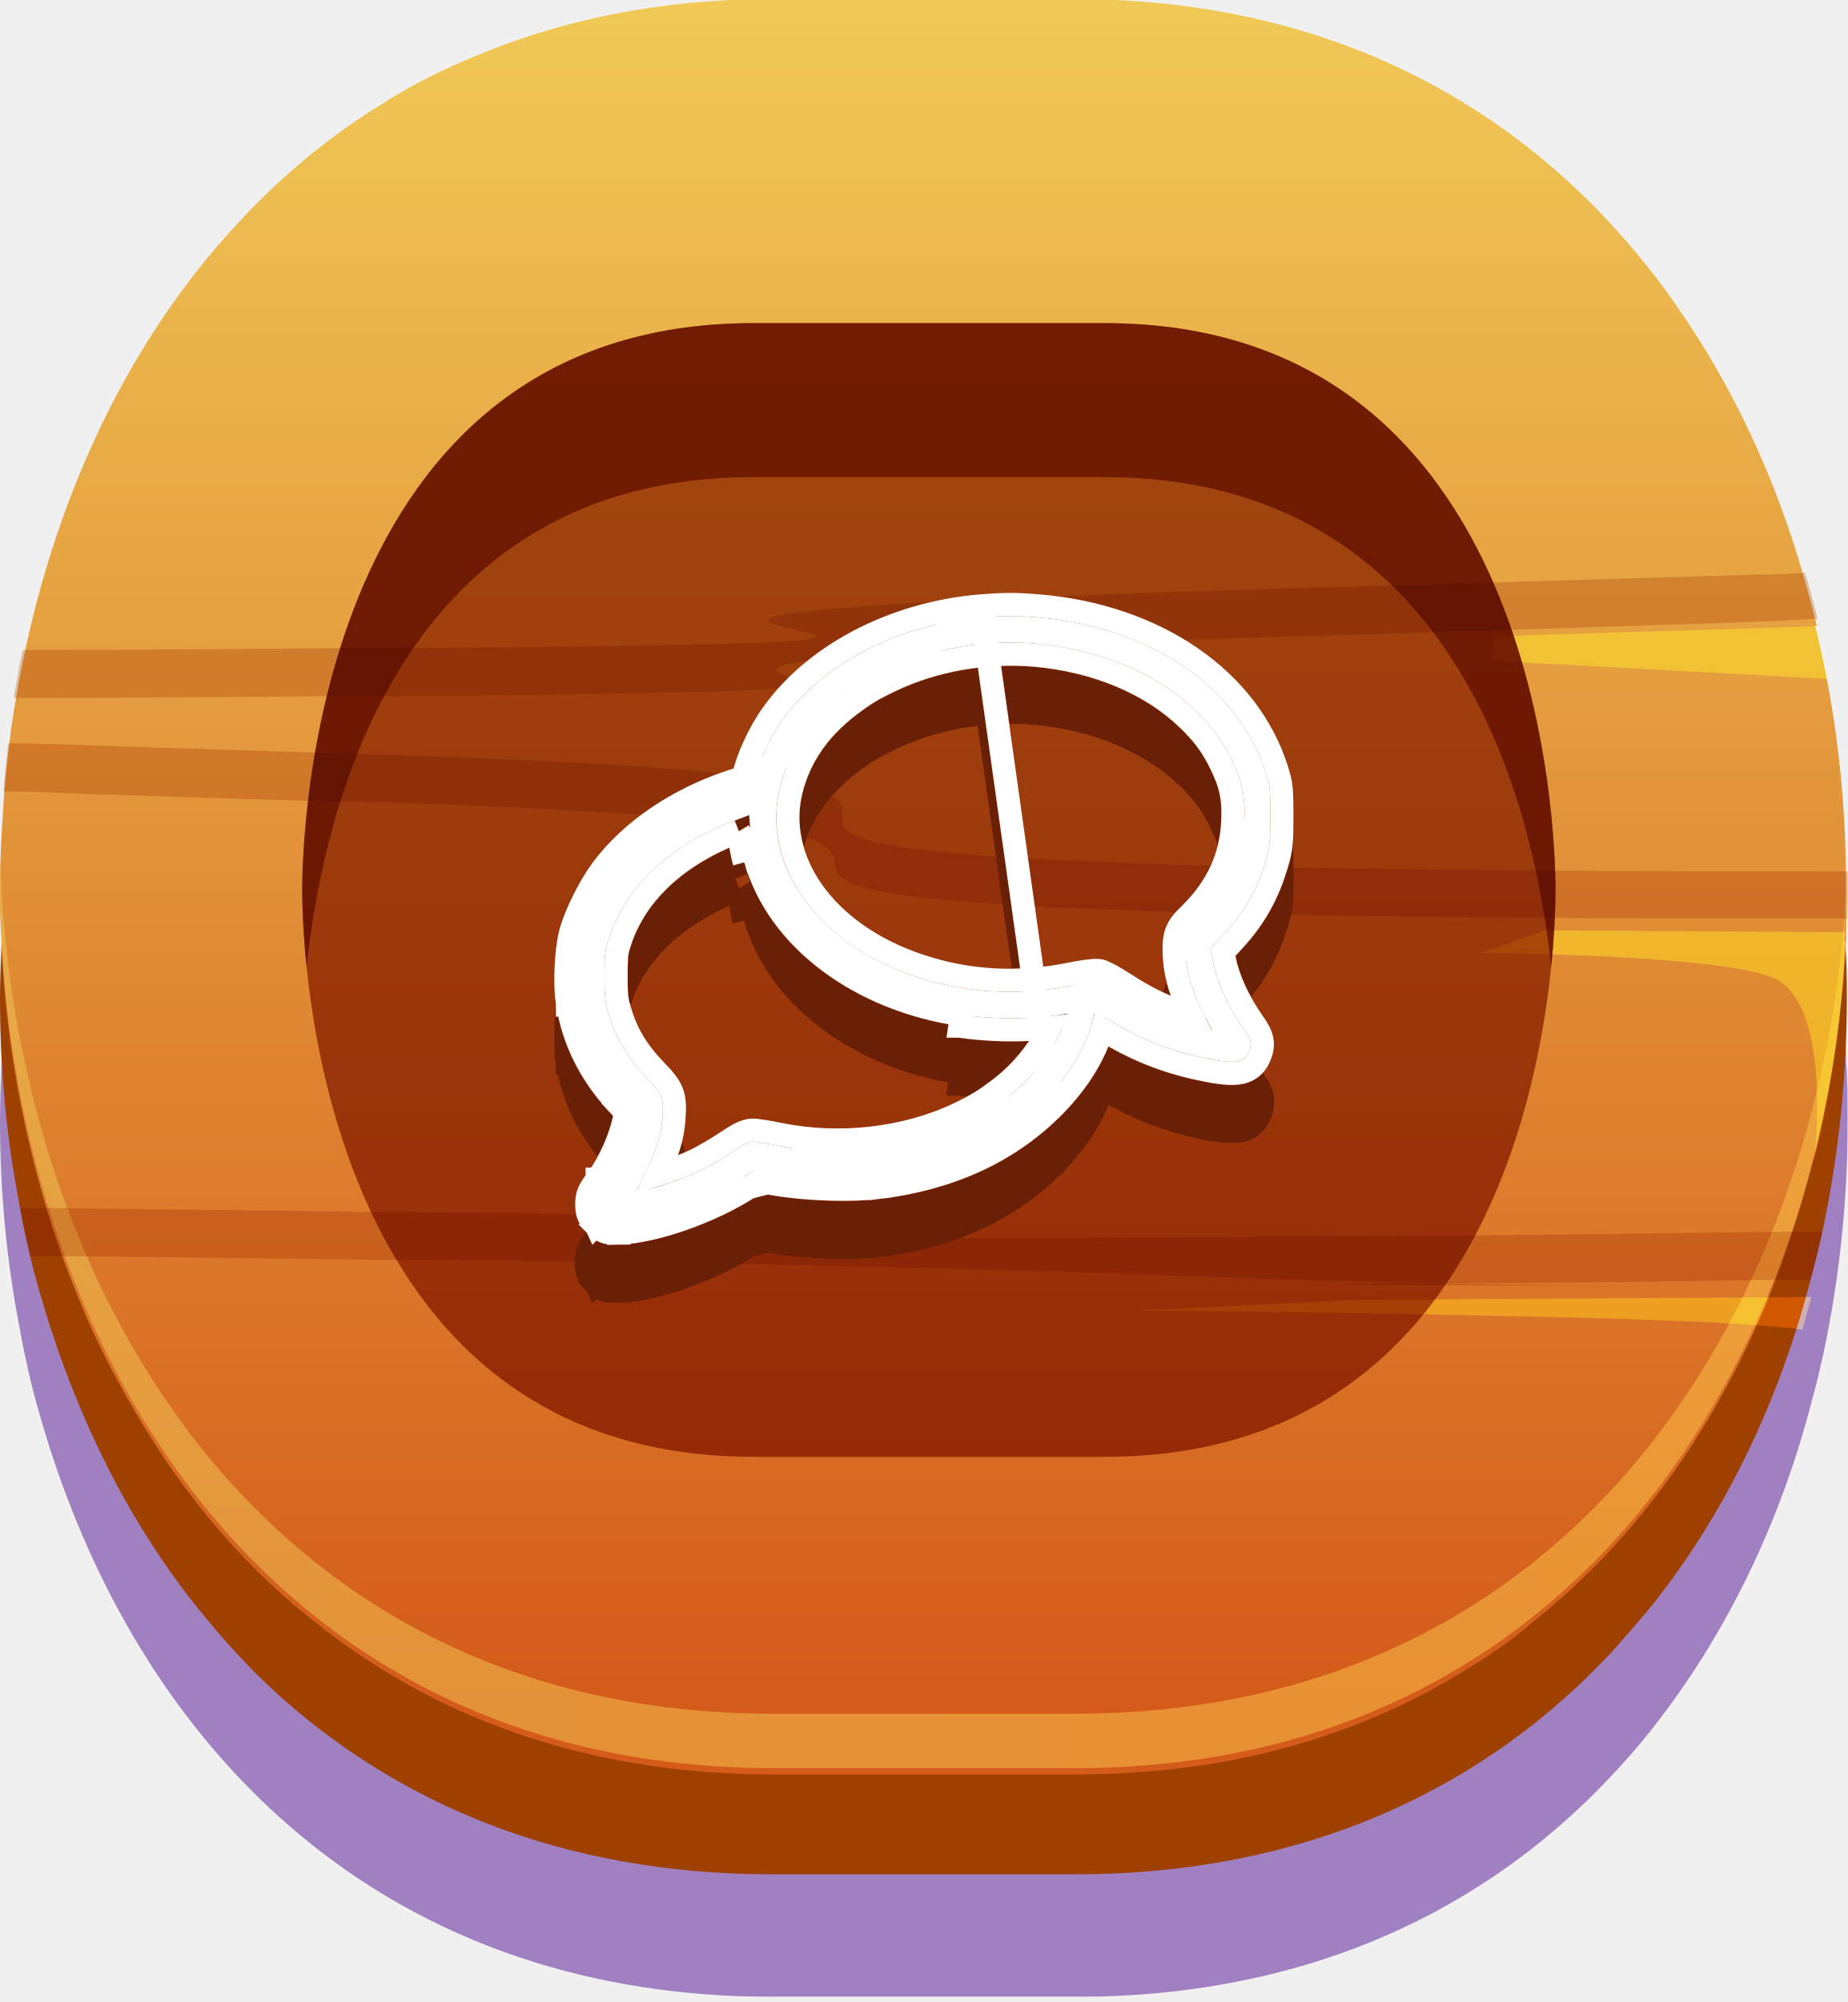
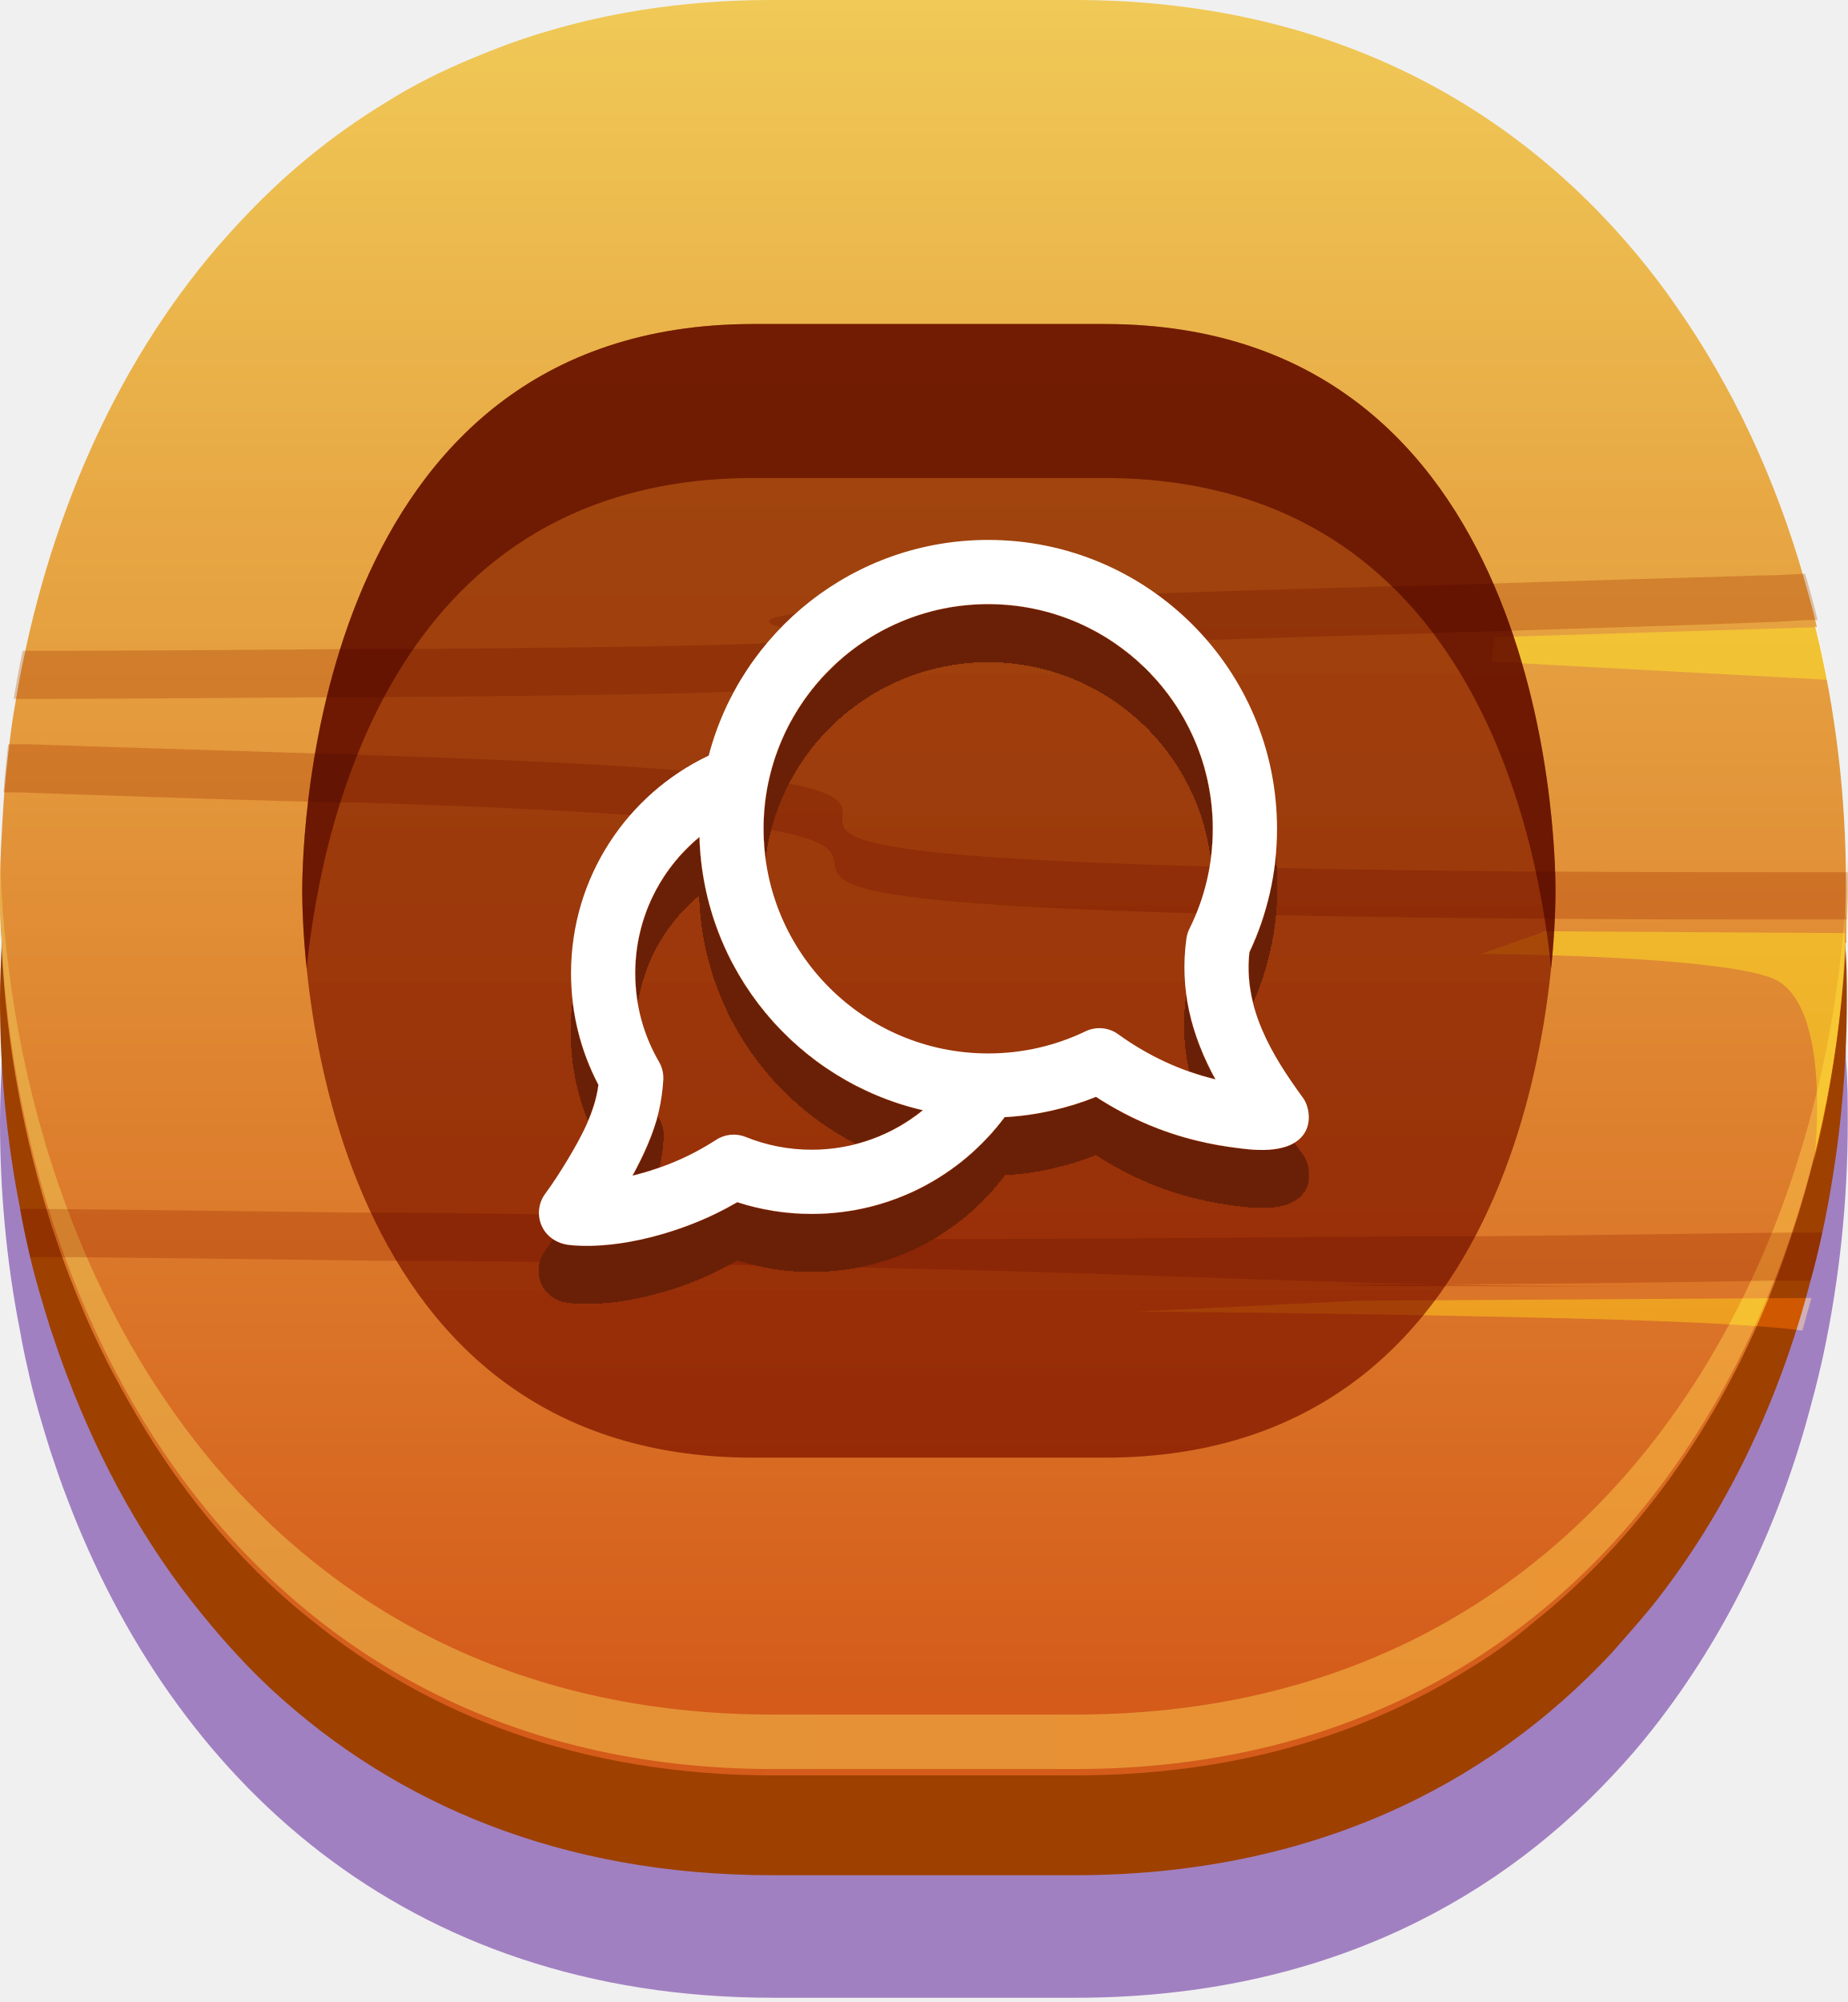
<svg xmlns="http://www.w3.org/2000/svg" width="48" height="52" viewBox="0 0 48 52" fill="none">
-   <g clip-path="url(#clip0_30_10674)">
-     <g style="mix-blend-mode:multiply" opacity="0.5">
-       <path d="M47.953 27.466C47.953 27.324 47.953 27.183 47.929 27.018C47.906 26.593 47.858 26.192 47.811 25.768C47.552 23.529 47.033 21.336 46.232 19.238C46.067 18.837 45.902 18.413 45.737 18.012C44.534 15.277 42.813 12.825 40.597 10.868C40.079 10.397 39.536 9.973 38.947 9.595C36.024 7.568 32.369 6.342 27.937 6.342H20.086C10.137 6.365 4.102 12.495 1.509 20.016C1.367 20.416 1.226 20.841 1.108 21.265C0.99 21.666 0.872 22.067 0.778 22.491C0.684 22.892 0.589 23.316 0.519 23.717C0.283 24.967 0.118 26.24 0.047 27.489C0.024 28.031 0 28.574 0 29.116C0 30.908 0.165 32.747 0.519 34.538C0.589 34.963 0.684 35.364 0.778 35.788C0.919 36.401 1.108 37.014 1.297 37.627C1.438 38.051 1.58 38.475 1.745 38.9C4.479 46.114 10.444 51.866 20.086 51.866H27.937C34.02 51.866 38.641 49.58 41.894 46.09C42.248 45.713 42.601 45.312 42.931 44.888C44.864 42.436 46.255 39.513 47.057 36.424C47.175 36 47.269 35.599 47.364 35.175C47.788 33.194 48 31.143 48 29.14C48 28.597 48 28.055 47.953 27.513V27.466ZM38.523 35.246C38.405 35.646 38.24 36.071 38.075 36.495C36.636 40.031 33.737 43.45 27.937 43.45H20.086C15.984 43.45 13.32 41.729 11.599 39.466C11.293 39.041 11.01 38.617 10.751 38.169C10.326 37.414 9.973 36.66 9.69 35.882C9.548 35.458 9.407 35.057 9.289 34.633C8.558 32.016 8.487 29.658 8.487 29.092C8.487 28.833 8.487 28.267 8.558 27.489C8.652 26.546 8.817 25.297 9.147 23.976C9.265 23.576 9.36 23.151 9.501 22.75C9.666 22.232 9.878 21.713 10.114 21.195C10.303 20.77 10.515 20.346 10.751 19.945C12.401 17.116 15.206 14.758 20.039 14.758H27.89C31.756 14.758 34.326 16.267 36.047 18.318C36.377 18.695 36.66 19.12 36.943 19.544C38.216 21.572 38.853 23.906 39.183 25.768C39.253 26.216 39.324 26.64 39.348 27.018C39.348 27.183 39.395 27.348 39.395 27.513C39.466 28.314 39.466 28.88 39.466 29.14C39.466 29.753 39.419 32.44 38.475 35.293L38.523 35.246Z" fill="#58129B" />
-     </g>
-     <path d="M47.953 24.471C47.953 24.471 47.953 24.377 47.953 24.306C47.953 24.165 47.953 24.024 47.953 23.882C47.929 23.481 47.882 23.057 47.835 22.633C47.576 20.393 47.057 18.2 46.255 16.102C46.09 15.678 45.925 15.277 45.76 14.876C44.558 12.165 42.837 9.69 40.621 7.733C40.102 7.261 39.56 6.837 38.971 6.436C36.047 4.409 32.393 3.206 27.937 3.206H20.086C15.206 3.206 11.269 4.692 8.204 7.073C5.045 9.548 2.829 13.014 1.509 16.857C1.367 17.257 1.25 17.682 1.108 18.106C0.99 18.507 0.872 18.908 0.778 19.332C0.684 19.733 0.589 20.157 0.519 20.558C0.283 21.808 0.118 23.081 0.047 24.33C0.047 24.377 0.047 24.401 0.047 24.424C0.024 24.919 0 25.438 0 25.933C0 27.748 0.165 29.564 0.519 31.356C0.589 31.78 0.684 32.204 0.778 32.605C0.919 33.218 1.108 33.831 1.297 34.444C1.438 34.868 1.58 35.293 1.745 35.717C2.593 37.957 3.749 40.079 5.257 41.917C5.564 42.295 5.87 42.648 6.2 43.002C6.483 43.309 6.79 43.615 7.096 43.898C10.279 46.821 14.57 48.684 20.063 48.684H27.914C33.996 48.684 38.617 46.397 41.87 42.908C42.224 42.507 42.578 42.106 42.908 41.705C44.864 39.253 46.232 36.33 47.033 33.242C47.151 32.817 47.246 32.416 47.34 31.992C47.764 30.012 47.976 27.961 47.976 25.957C47.976 25.462 47.976 24.967 47.929 24.471H47.953ZM20.086 11.599H27.937C31.803 11.599 34.373 13.108 36.094 15.159C36.424 15.536 36.707 15.961 36.99 16.385C38.263 18.413 38.9 20.747 39.23 22.609C39.301 23.057 39.371 23.481 39.395 23.859C39.395 24.024 39.419 24.189 39.442 24.354C39.513 25.132 39.513 25.721 39.513 25.957C39.513 26.57 39.466 29.234 38.523 32.11C38.405 32.534 38.24 32.935 38.075 33.359C36.636 36.872 33.737 40.291 27.937 40.291H20.086C18.766 40.291 17.587 40.126 16.55 39.796C14.358 39.112 12.778 37.839 11.623 36.306C11.505 36.165 11.411 36.024 11.316 35.882C11.128 35.599 10.939 35.316 10.774 35.033C10.35 34.279 9.996 33.525 9.713 32.747C9.572 32.322 9.43 31.898 9.312 31.497C8.558 28.857 8.511 26.546 8.511 25.957C8.511 25.698 8.511 25.132 8.582 24.354C8.676 23.411 8.841 22.185 9.194 20.841C9.312 20.44 9.407 20.039 9.548 19.615C9.713 19.096 9.925 18.578 10.161 18.059C10.35 17.635 10.562 17.234 10.798 16.809C11.505 15.584 12.424 14.452 13.65 13.556C15.253 12.377 17.328 11.599 20.086 11.599Z" fill="#9E4000" />
-     <path d="M47.198 16.267C47.104 15.843 46.986 15.442 46.868 15.018C46.138 12.448 45.029 10.043 43.521 7.898C43.214 7.45 42.884 7.026 42.554 6.625C39.253 2.64 34.42 -0.024 27.914 -0.024H20.063C17.14 -0.024 14.546 0.519 12.283 1.485C11.481 1.815 10.727 2.193 10.02 2.64C8.582 3.513 7.308 4.574 6.2 5.776C3.324 8.841 1.485 12.872 0.613 17.092C0.519 17.517 0.448 17.941 0.377 18.365C0.306 18.766 0.259 19.167 0.212 19.568C0.165 19.992 0.118 20.416 0.094 20.817C0.047 21.548 0 22.303 0 23.033C0 23.505 0 23.976 0.047 24.448C0.047 24.519 0.047 24.589 0.047 24.66C0.165 27.088 0.613 29.517 1.344 31.827C1.485 32.252 1.627 32.676 1.792 33.1C2.051 33.76 2.31 34.397 2.617 35.01C2.829 35.458 3.065 35.882 3.301 36.306C4.527 38.499 6.106 40.479 8.063 42.035C11.128 44.534 15.112 46.09 20.086 46.09H27.937C31.969 46.09 35.364 45.077 38.145 43.332C38.735 42.978 39.301 42.578 39.819 42.13C42.578 39.937 44.605 36.99 45.949 33.69C46.114 33.265 46.279 32.841 46.42 32.416C47.293 29.918 47.788 27.277 47.929 24.613C47.929 24.566 47.929 24.519 47.929 24.448C47.929 24.354 47.929 24.259 47.929 24.165C47.929 23.788 47.953 23.387 47.953 23.01V22.916C47.953 20.699 47.694 18.436 47.151 16.244L47.198 16.267Z" fill="url(#paint0_linear_30_10674)" />
-     <g opacity="0.5">
-       <path d="M27.914 44.511H20.063C6.578 44.511 0.283 33.053 0 22.185C0 22.42 0 22.656 0 22.892C0 33.972 6.295 45.925 20.086 45.925H27.937C41.729 45.925 48 33.972 48 22.892C48 22.656 48 22.42 48 22.185C47.741 33.077 41.446 44.511 27.937 44.511H27.914Z" fill="url(#paint1_linear_30_10674)" />
-     </g>
-     <g style="mix-blend-mode:multiply" opacity="0.4">
-       <path d="M47.198 16.079C46.868 16.079 46.538 16.102 46.208 16.126C43.851 16.22 41.234 16.291 38.428 16.385C37.933 16.385 37.438 16.409 36.943 16.432C3.112 17.352 35.505 17.894 10.137 18.082C9.76 18.082 9.407 18.082 9.053 18.082C5.564 18.106 2.853 18.13 1.084 18.13C0.825 18.13 0.589 18.13 0.354 18.13C0.424 17.729 0.495 17.305 0.589 16.88C0.849 16.88 1.155 16.88 1.485 16.88C3.324 16.88 6.012 16.857 9.407 16.833C9.854 16.833 10.326 16.833 10.797 16.833C36.33 16.644 2.381 16.126 36.071 15.206C36.707 15.206 37.344 15.183 37.98 15.159C40.762 15.065 43.379 14.994 45.737 14.923C46.137 14.923 46.515 14.9 46.892 14.876C47.01 15.277 47.128 15.701 47.222 16.102L47.198 16.079Z" fill="#C97B3A" />
-       <path d="M48 22.633V22.727C48 23.104 48 23.481 47.976 23.858H47.929C47.505 23.858 47.057 23.858 46.609 23.858C44.44 23.858 42.059 23.858 39.466 23.835H39.371C6.342 23.552 35.34 21.619 9.194 20.817C9.006 20.817 8.817 20.817 8.629 20.817C5.139 20.723 2.381 20.629 0.519 20.558C0.377 20.558 0.236 20.558 0.094 20.558C0.118 20.157 0.165 19.733 0.212 19.308C0.401 19.308 0.589 19.308 0.778 19.308C2.64 19.379 5.352 19.45 8.77 19.568C9.029 19.568 9.289 19.568 9.548 19.591C35.835 20.393 6.271 22.302 39.183 22.609C39.277 22.609 39.395 22.609 39.489 22.609C42.554 22.633 45.336 22.633 47.811 22.633H48Z" fill="#C97B3A" />
-       <path d="M47.34 31.992C47.245 32.416 47.151 32.841 47.033 33.242C46.68 33.242 46.302 33.242 45.949 33.242C43.52 33.289 40.88 33.312 38.051 33.336C37.438 33.336 36.825 33.336 36.188 33.336C30.295 33.383 46.185 33.407 45.949 33.407C30.931 33.407 33.053 32.959 11.34 32.723C10.774 32.723 10.232 32.723 9.689 32.723C6.436 32.676 3.772 32.652 1.792 32.629C1.438 32.629 1.108 32.629 0.778 32.629L0.519 31.379C0.778 31.379 1.061 31.379 1.344 31.379C3.277 31.403 5.965 31.426 9.289 31.474C9.713 31.474 10.137 31.474 10.562 31.474C36.684 31.756 3.041 32.369 37.061 32.086C37.556 32.086 38.027 32.086 38.499 32.086C41.352 32.063 44.016 32.016 46.42 31.992C46.727 31.992 47.033 31.992 47.34 31.992Z" fill="#C97B3A" />
-     </g>
-     <g style="mix-blend-mode:overlay" opacity="0.5">
-       <path d="M38.829 16.526L47.199 16.267L47.481 17.635L38.735 17.163L38.829 16.526Z" fill="#FFDE55" />
-     </g>
-     <g style="mix-blend-mode:overlay" opacity="0.5">
-       <path d="M40.078 24.165L47.929 24.212C47.929 24.212 47.953 26.805 47.128 30.13C47.128 30.13 47.646 25.957 45.996 25.367C44.346 24.778 38.475 24.754 38.475 24.754L40.078 24.189V24.165Z" fill="#FFDE55" />
-     </g>
-     <g style="mix-blend-mode:overlay" opacity="0.5">
-       <path d="M35.293 33.76L47.057 33.69L46.821 34.538C46.821 34.538 45.69 34.326 40.244 34.208C34.326 34.067 29.54 34.043 29.54 34.043L35.316 33.76H35.293Z" fill="#FFDE55" />
-     </g>
-     <g style="mix-blend-mode:multiply" opacity="0.8">
-       <path d="M28.692 37.839H19.568C8.181 37.839 7.851 24.613 7.851 23.128C7.851 21.642 8.181 8.393 19.568 8.393H28.692C40.078 8.393 40.408 21.619 40.408 23.128C40.408 24.637 40.078 37.839 28.692 37.839Z" fill="#9E4000" />
-     </g>
-     <g style="mix-blend-mode:multiply" opacity="0.8">
-       <path fill-rule="evenodd" clip-rule="evenodd" d="M40.295 25.127C39.87 21.01 37.883 12.393 28.692 12.393H19.568C10.383 12.393 8.392 21.013 7.965 25.127C7.863 24.142 7.851 23.415 7.851 23.128C7.851 21.642 8.181 8.393 19.568 8.393H28.692C40.078 8.393 40.408 21.619 40.408 23.128C40.408 23.419 40.396 24.145 40.295 25.127Z" fill="#9E4000" />
-     </g>
-     <g filter="url(#filter0_d_30_10674)">
-       <path d="M25.506 16.036C23.291 16.218 21.258 17.297 20.227 18.842C19.964 19.242 19.718 19.775 19.625 20.159L19.556 20.426L19.047 20.596C17.733 21.032 16.581 21.821 15.882 22.759C15.582 23.159 15.231 23.862 15.114 24.299C15.004 24.711 14.964 25.564 15.037 26.008C15.182 26.922 15.595 27.747 16.265 28.466L16.573 28.797L16.528 29.032C16.427 29.606 16.112 30.325 15.752 30.806C15.566 31.053 15.542 31.11 15.542 31.279C15.542 31.441 15.562 31.494 15.675 31.603C15.797 31.728 15.821 31.736 16.059 31.728C16.924 31.704 18.38 31.19 19.313 30.576L19.653 30.354L19.92 30.41C20.728 30.58 22.001 30.641 22.798 30.544C24.556 30.329 26.011 29.666 27.107 28.583C27.733 27.965 28.17 27.274 28.356 26.603C28.392 26.469 28.428 26.34 28.436 26.311C28.448 26.279 28.598 26.356 28.849 26.51C29.556 26.954 30.304 27.261 31.128 27.447C32.046 27.649 32.317 27.629 32.442 27.33C32.531 27.112 32.511 27.015 32.317 26.74C31.901 26.146 31.622 25.54 31.508 24.97L31.44 24.638L31.719 24.347C32.333 23.708 32.677 23.102 32.915 22.237C32.988 21.958 33 21.813 33 21.186C33 20.515 32.992 20.43 32.895 20.115C32.2 17.863 29.888 16.279 26.949 16.036C26.371 15.988 26.124 15.988 25.506 16.036ZM26.921 16.72C28.554 16.865 30.021 17.475 31.023 18.425C31.468 18.846 31.727 19.189 31.973 19.691C32.264 20.277 32.353 20.689 32.325 21.328C32.285 22.338 31.888 23.207 31.12 23.959C30.805 24.266 30.781 24.343 30.809 24.881C30.837 25.313 31.003 25.835 31.306 26.409C31.521 26.821 31.521 26.825 31.416 26.801C30.482 26.59 29.851 26.324 29.059 25.81C28.825 25.657 28.578 25.523 28.513 25.507C28.448 25.495 28.17 25.531 27.891 25.588C26.472 25.879 25.11 25.806 23.792 25.366C21.225 24.513 19.754 22.451 20.267 20.434C20.498 19.529 21.027 18.749 21.844 18.118C22.28 17.783 22.494 17.653 23 17.411C24.184 16.845 25.567 16.602 26.921 16.72ZM19.625 22.314C20.198 24.371 22.321 25.968 24.98 26.356C25.825 26.481 26.795 26.477 27.579 26.352L27.729 26.328L27.668 26.497C27.406 27.245 26.872 27.961 26.177 28.498C25.74 28.834 25.526 28.963 25.021 29.206C23.59 29.881 21.815 30.087 20.19 29.755C19.916 29.699 19.629 29.654 19.556 29.654C19.459 29.654 19.309 29.727 19.014 29.929C18.788 30.079 18.432 30.289 18.218 30.394C17.66 30.673 16.484 31.041 16.536 30.924C16.544 30.903 16.649 30.697 16.763 30.463C17.054 29.881 17.183 29.464 17.207 29.044C17.244 28.494 17.224 28.442 16.823 28.021C16.286 27.456 15.995 26.966 15.797 26.275C15.716 26 15.704 25.863 15.704 25.329C15.708 24.723 15.712 24.691 15.841 24.303C16.294 22.989 17.422 21.946 19.059 21.323L19.463 21.17L19.491 21.558C19.507 21.772 19.568 22.112 19.625 22.314Z" fill="white" />
-       <path d="M25.482 15.737L25.481 15.737C23.195 15.925 21.069 17.039 19.977 18.675L19.976 18.677L19.976 18.677C19.7 19.098 19.437 19.662 19.334 20.087L19.306 20.193L18.952 20.311C17.591 20.764 16.383 21.584 15.641 22.579M25.482 15.737L19.047 20.596C17.733 21.032 16.581 21.821 15.882 22.759C15.582 23.159 15.231 23.862 15.114 24.299C15.004 24.711 14.964 25.564 15.037 26.008M25.482 15.737C26.116 15.688 26.379 15.688 26.974 15.737C29.996 15.987 32.44 17.625 33.181 20.026L33.182 20.027C33.232 20.192 33.265 20.314 33.282 20.488C33.298 20.65 33.3 20.855 33.3 21.186C33.3 21.816 33.288 21.994 33.205 22.313L33.205 22.313L33.204 22.317C32.953 23.229 32.584 23.88 31.935 24.555L31.765 24.732L31.802 24.909L31.803 24.911C31.906 25.43 32.164 25.998 32.562 26.567C32.658 26.703 32.747 26.841 32.779 26.994C32.816 27.168 32.773 27.314 32.72 27.443L32.72 27.443L32.719 27.446C32.673 27.556 32.602 27.665 32.487 27.747C32.373 27.829 32.242 27.864 32.108 27.876C31.858 27.897 31.516 27.84 31.064 27.74L31.062 27.74C30.206 27.547 29.427 27.227 28.691 26.765C28.67 26.752 28.65 26.74 28.632 26.729C28.422 27.447 27.958 28.165 27.317 28.797M25.482 15.737L27.317 28.797M15.641 22.579C15.641 22.579 15.641 22.579 15.641 22.579L15.882 22.759L15.641 22.579C15.641 22.579 15.641 22.579 15.641 22.579ZM15.641 22.579C15.322 23.006 14.952 23.743 14.824 24.221L14.823 24.222C14.761 24.458 14.722 24.799 14.707 25.128C14.692 25.456 14.699 25.804 14.741 26.056M14.741 26.056C14.741 26.056 14.741 26.056 14.741 26.056L15.037 26.008M14.741 26.056C14.896 27.032 15.337 27.91 16.046 28.67L16.046 28.67L16.265 28.466M14.741 26.056C14.741 26.056 14.741 26.057 14.741 26.057L15.037 26.008M15.037 26.008C15.182 26.922 15.595 27.747 16.265 28.466M16.573 28.797L16.528 29.032C16.427 29.606 16.112 30.325 15.752 30.806C15.566 31.053 15.542 31.11 15.542 31.279C15.542 31.441 15.562 31.494 15.675 31.603M16.573 28.797L16.355 28.999L16.353 29.001L16.353 29.001L16.352 29.001L16.35 28.998L16.25 28.89M16.573 28.797L16.278 28.741L16.25 28.89M16.573 28.797L16.265 28.466M16.25 28.89L16.233 28.976L16.233 28.98L16.233 28.98C16.14 29.506 15.845 30.181 15.512 30.626M16.25 28.89L16.046 28.671L16.265 28.466M15.512 30.626C15.512 30.626 15.512 30.626 15.513 30.626L15.752 30.806L15.512 30.627C15.512 30.627 15.512 30.626 15.512 30.626ZM15.512 30.626C15.423 30.745 15.348 30.848 15.303 30.95C15.249 31.072 15.242 31.177 15.242 31.279C15.242 31.366 15.246 31.47 15.289 31.574C15.331 31.679 15.401 31.754 15.463 31.815M15.463 31.815C15.462 31.814 15.461 31.812 15.46 31.811L15.675 31.603M15.463 31.815C15.464 31.816 15.466 31.817 15.467 31.819L15.675 31.603M15.463 31.815C15.463 31.815 15.464 31.815 15.464 31.816C15.52 31.873 15.602 31.959 15.73 32.001C15.838 32.036 15.958 32.032 16.059 32.028C16.062 32.028 16.066 32.028 16.07 32.028L16.059 31.728M15.675 31.603C15.797 31.728 15.821 31.736 16.059 31.728M16.059 31.728L16.068 32.028C16.545 32.014 17.158 31.869 17.761 31.656C18.366 31.442 18.986 31.15 19.478 30.827C19.478 30.827 19.478 30.827 19.478 30.827L19.713 30.673L19.857 30.704L19.858 30.704C20.697 30.88 22.003 30.943 22.834 30.841L22.798 30.544M16.059 31.728L27.317 28.797M22.798 30.544C22.001 30.641 20.728 30.58 19.92 30.41L19.653 30.354L27.107 28.583C26.011 29.666 24.556 30.329 22.798 30.544ZM22.798 30.544L22.834 30.841C24.648 30.62 26.168 29.933 27.317 28.797M28.513 25.507C28.578 25.523 28.825 25.657 29.059 25.81C29.77 26.271 30.35 26.533 31.137 26.734L28.513 25.507ZM28.513 25.507C28.448 25.495 28.17 25.531 27.891 25.588L28.513 25.507ZM19.193 21.593L19.165 21.604C17.588 22.204 16.542 23.191 16.125 24.399C16.06 24.594 16.036 24.674 16.023 24.774C16.008 24.883 16.006 25.02 16.004 25.33C16.004 25.856 16.016 25.958 16.084 26.191L16.084 26.191L16.085 26.192C16.268 26.832 16.533 27.28 17.041 27.815L16.823 28.021L17.041 27.814C17.229 28.012 17.384 28.176 17.46 28.379C17.537 28.584 17.524 28.803 17.507 29.063C17.48 29.517 17.344 29.955 17.07 30.517C17.418 30.408 17.828 30.254 18.084 30.126L18.084 30.126L18.086 30.125C18.285 30.027 18.627 29.825 18.847 29.68C18.997 29.578 19.12 29.5 19.224 29.448C19.325 29.398 19.437 29.354 19.556 29.354C19.62 29.354 19.735 29.37 19.844 29.387C19.964 29.406 20.109 29.432 20.251 29.462C21.814 29.78 23.522 29.581 24.892 28.935C25.379 28.701 25.575 28.582 25.994 28.261C26.553 27.828 26.996 27.277 27.264 26.697C26.526 26.777 25.685 26.764 24.937 26.653C24.937 26.653 24.936 26.653 24.936 26.653L24.98 26.356C22.321 25.968 20.198 24.371 19.625 22.314M19.193 21.593L19.625 22.314M19.193 21.593C19.212 21.828 19.275 22.178 19.336 22.395M19.193 21.593L19.336 22.395M19.625 22.314L19.336 22.395M19.625 22.314L19.336 22.395C19.336 22.395 19.336 22.395 19.336 22.395M30.817 18.643L30.817 18.643C29.872 17.748 28.473 17.159 26.895 17.018C25.592 16.906 24.263 17.14 23.13 17.681C22.642 17.915 22.446 18.034 22.027 18.356C21.258 18.95 20.77 19.674 20.558 20.508L20.558 20.508C20.099 22.314 21.403 24.256 23.887 25.081L23.887 25.081C25.152 25.504 26.461 25.575 27.83 25.294L27.831 25.294C27.977 25.264 28.123 25.24 28.244 25.224C28.304 25.216 28.36 25.21 28.408 25.207C28.445 25.205 28.51 25.201 28.569 25.212L28.577 25.214L28.586 25.216C28.635 25.228 28.688 25.253 28.722 25.269C28.765 25.29 28.814 25.315 28.867 25.344C28.973 25.403 29.099 25.478 29.223 25.559C29.825 25.949 30.325 26.189 30.951 26.372C30.691 25.841 30.539 25.34 30.51 24.9L30.51 24.9L30.51 24.896C30.496 24.64 30.488 24.427 30.552 24.238C30.619 24.036 30.756 23.895 30.911 23.744C31.627 23.043 31.988 22.245 32.025 21.316L32.025 21.314C32.051 20.728 31.974 20.366 31.705 19.824L31.704 19.823C31.475 19.357 31.239 19.042 30.817 18.643ZM31.12 23.959C30.805 24.266 30.781 24.343 30.809 24.881L32.325 21.328C32.285 22.338 31.888 23.207 31.12 23.959Z" stroke="white" stroke-width="0.6" />
-     </g>
+   <g style="mix-blend-mode:multiply" opacity="0.5">
+     <path d="M47.953 27.489C47.953 27.348 47.953 27.206 47.929 27.041C47.906 26.617 47.858 26.216 47.811 25.792C47.552 23.552 47.033 21.36 46.232 19.261C46.067 18.86 45.902 18.436 45.737 18.035C44.534 15.301 42.813 12.849 40.597 10.892C40.079 10.42 39.536 9.996 38.947 9.619C36.024 7.591 32.369 6.365 27.937 6.365H20.086C10.137 6.389 4.102 12.519 1.509 20.039C1.367 20.44 1.226 20.864 1.108 21.289C0.99 21.69 0.872 22.09 0.778 22.515C0.684 22.916 0.589 23.34 0.519 23.741C0.283 24.99 0.118 26.263 0.047 27.513C0.024 28.055 0 28.597 0 29.14C0 30.931 0.165 32.77 0.519 34.562C0.589 34.986 0.684 35.387 0.778 35.811C0.919 36.424 1.108 37.037 1.297 37.65C1.438 38.075 1.58 38.499 1.745 38.923C4.479 46.138 10.444 51.89 20.086 51.89H27.937C34.02 51.89 38.641 49.603 41.894 46.114C42.248 45.737 42.601 45.336 42.931 44.912C44.864 42.46 46.255 39.536 47.057 36.448C47.175 36.024 47.269 35.623 47.364 35.198C47.788 33.218 48 31.167 48 29.163C48 28.621 48 28.079 47.953 27.536V27.489ZM38.523 35.269C38.405 35.67 38.24 36.094 38.075 36.519C36.636 40.055 33.737 43.474 27.937 43.474H20.086C15.984 43.474 13.32 41.752 11.599 39.489C11.293 39.065 11.01 38.641 10.751 38.193C10.326 37.438 9.972 36.684 9.69 35.906C9.548 35.481 9.407 35.081 9.289 34.656C8.558 32.039 8.487 29.682 8.487 29.116C8.487 28.857 8.487 28.291 8.558 27.513C8.652 26.57 8.817 25.32 9.147 24C9.265 23.599 9.36 23.175 9.501 22.774C9.666 22.255 9.878 21.737 10.114 21.218C10.303 20.794 10.515 20.369 10.751 19.969C12.401 17.14 15.206 14.782 20.039 14.782H27.89C31.756 14.782 34.326 16.291 36.047 18.342C36.377 18.719 36.66 19.143 36.943 19.568C38.216 21.595 38.853 23.929 39.183 25.792C39.253 26.24 39.324 26.664 39.348 27.041C39.348 27.206 39.395 27.371 39.395 27.536C39.466 28.338 39.466 28.904 39.466 29.163C39.466 29.776 39.419 32.464 38.475 35.316L38.523 35.269Z" fill="#58129B" />
+   </g>
+   <path d="M47.953 24.495C47.953 24.495 47.953 24.401 47.953 24.33C47.953 24.189 47.953 24.047 47.953 23.906C47.929 23.505 47.882 23.081 47.835 22.656C47.576 20.416 47.057 18.224 46.255 16.126C46.09 15.701 45.925 15.301 45.76 14.9C44.558 12.189 42.837 9.713 40.621 7.756C40.102 7.285 39.56 6.861 38.971 6.46C36.047 4.432 32.393 3.23 27.937 3.23H20.086C15.206 3.23 11.269 4.715 8.204 7.096C5.045 9.572 2.829 13.037 1.509 16.88C1.367 17.281 1.25 17.705 1.108 18.13C0.99 18.53 0.872 18.931 0.778 19.356C0.684 19.756 0.589 20.181 0.519 20.581C0.283 21.831 0.118 23.104 0.047 24.354C0.047 24.401 0.047 24.424 0.047 24.448C0.024 24.943 0 25.462 0 25.957C0 27.772 0.165 29.587 0.519 31.379C0.589 31.803 0.684 32.228 0.778 32.629C0.919 33.242 1.108 33.855 1.297 34.468C1.438 34.892 1.58 35.316 1.745 35.741C2.593 37.98 3.749 40.102 5.257 41.941C5.564 42.318 5.87 42.672 6.2 43.026C6.483 43.332 6.79 43.639 7.096 43.921C10.279 46.845 14.57 48.707 20.063 48.707H27.914C33.996 48.707 38.617 46.42 41.87 42.931C42.224 42.53 42.578 42.13 42.908 41.729C44.864 39.277 46.232 36.354 47.033 33.265C47.151 32.841 47.246 32.44 47.34 32.016C47.764 30.035 47.976 27.984 47.976 25.98C47.976 25.485 47.976 24.99 47.929 24.495H47.953ZM20.086 11.623H27.937C31.803 11.623 34.373 13.132 36.094 15.183C36.424 15.56 36.707 15.984 36.99 16.409C38.263 18.436 38.9 20.77 39.23 22.633C39.301 23.081 39.371 23.505 39.395 23.882C39.395 24.047 39.419 24.212 39.442 24.377C39.513 25.155 39.513 25.745 39.513 25.98C39.513 26.593 39.466 29.257 38.523 32.134C38.405 32.558 38.24 32.959 38.075 33.383C36.636 36.896 33.737 40.314 27.937 40.314H20.086C18.766 40.314 17.587 40.149 16.55 39.819C14.358 39.136 12.778 37.862 11.623 36.33C11.505 36.189 11.411 36.047 11.316 35.906C11.128 35.623 10.939 35.34 10.774 35.057C10.35 34.303 9.996 33.548 9.713 32.77C9.572 32.346 9.43 31.921 9.312 31.521C8.558 28.88 8.511 26.57 8.511 25.98C8.511 25.721 8.511 25.155 8.582 24.377C8.676 23.434 8.841 22.208 9.194 20.864C9.312 20.464 9.407 20.063 9.548 19.639C9.713 19.12 9.925 18.601 10.161 18.082C10.35 17.658 10.562 17.257 10.798 16.833C11.505 15.607 12.424 14.475 13.65 13.58C15.253 12.401 17.328 11.623 20.086 11.623Z" fill="#9E4000" />
+   <path d="M47.198 16.291C47.104 15.866 46.986 15.466 46.868 15.041C46.138 12.472 45.029 10.067 43.521 7.921C43.214 7.473 42.884 7.049 42.554 6.648C39.253 2.664 34.42 0 27.914 0H20.063C17.14 0 14.546 0.542 12.283 1.509C11.481 1.839 10.727 2.216 10.02 2.664C8.582 3.536 7.308 4.597 6.2 5.8C3.324 8.864 1.485 12.896 0.613 17.116C0.519 17.54 0.448 17.965 0.377 18.389C0.306 18.79 0.259 19.191 0.212 19.591C0.165 20.016 0.118 20.44 0.094 20.841C0.047 21.572 0 22.326 0 23.057C0 23.529 0 24 0.047 24.471C0.047 24.542 0.047 24.613 0.047 24.684C0.165 27.112 0.613 29.54 1.344 31.851C1.485 32.275 1.627 32.699 1.792 33.124C2.051 33.784 2.31 34.42 2.617 35.033C2.829 35.481 3.065 35.906 3.301 36.33C4.527 38.523 6.106 40.503 8.063 42.059C11.128 44.558 15.112 46.114 20.086 46.114H27.937C31.969 46.114 35.364 45.1 38.145 43.356C38.735 43.002 39.301 42.601 39.819 42.153C42.578 39.961 44.605 37.014 45.949 33.713C46.114 33.289 46.279 32.864 46.42 32.44C47.293 29.941 47.788 27.301 47.929 24.637C47.929 24.589 47.929 24.542 47.929 24.471C47.929 24.377 47.929 24.283 47.929 24.189C47.929 23.811 47.953 23.411 47.953 23.033V22.939C47.953 20.723 47.694 18.46 47.151 16.267L47.198 16.291Z" fill="url(#paint0_linear_73_5568)" />
+   <g opacity="0.5">
+     <path d="M27.914 44.534H20.063C6.578 44.534 0.283 33.077 0 22.208C0 22.444 0 22.68 0 22.916C0 33.996 6.295 45.949 20.086 45.949H27.937C41.729 45.949 48 33.996 48 22.916C48 22.68 48 22.444 48 22.208C47.741 33.1 41.446 44.534 27.937 44.534H27.914Z" fill="url(#paint1_linear_73_5568)" />
+   </g>
+   <g style="mix-blend-mode:multiply" opacity="0.4">
+     <path d="M47.198 16.102C46.868 16.102 46.538 16.126 46.208 16.149C43.851 16.244 41.234 16.314 38.428 16.409C37.933 16.409 37.438 16.432 36.943 16.456C3.112 17.375 35.505 17.918 10.137 18.106C9.76 18.106 9.407 18.106 9.053 18.106C5.564 18.13 2.853 18.153 1.084 18.153C0.825 18.153 0.589 18.153 0.354 18.153C0.424 17.752 0.495 17.328 0.589 16.904C0.849 16.904 1.155 16.904 1.485 16.904C3.324 16.904 6.012 16.88 9.407 16.857C9.854 16.857 10.326 16.857 10.797 16.857C36.33 16.668 2.381 16.149 36.071 15.23C36.707 15.23 37.344 15.206 37.98 15.183C40.762 15.088 43.379 15.018 45.737 14.947C46.137 14.947 46.515 14.923 46.892 14.9C47.01 15.301 47.128 15.725 47.222 16.126L47.198 16.102Z" fill="#C97B3A" />
+     <path d="M48 22.656V22.75C48 23.128 48 23.505 47.976 23.882H47.929C47.505 23.882 47.057 23.882 46.609 23.882C44.44 23.882 42.059 23.882 39.466 23.858H39.371C6.342 23.576 35.34 21.642 9.194 20.841C9.006 20.841 8.817 20.841 8.629 20.841C5.139 20.747 2.381 20.652 0.519 20.581C0.377 20.581 0.236 20.581 0.094 20.581C0.118 20.181 0.165 19.756 0.212 19.332C0.401 19.332 0.589 19.332 0.778 19.332C2.64 19.403 5.352 19.473 8.77 19.591C9.029 19.591 9.289 19.591 9.548 19.615C35.835 20.416 6.271 22.326 39.183 22.633C39.277 22.633 39.395 22.633 39.489 22.633C42.554 22.656 45.336 22.656 47.811 22.656H48Z" fill="#C97B3A" />
+     <path d="M47.34 32.016C47.245 32.44 47.151 32.864 47.033 33.265C46.68 33.265 46.302 33.265 45.949 33.265C43.52 33.312 40.88 33.336 38.051 33.359C37.438 33.359 36.825 33.359 36.188 33.359C30.295 33.407 46.185 33.43 45.949 33.43C30.931 33.43 33.053 32.982 11.34 32.746C10.774 32.746 10.232 32.746 9.689 32.746C6.436 32.699 3.772 32.676 1.792 32.652C1.438 32.652 1.108 32.652 0.778 32.652L0.519 31.403C0.778 31.403 1.061 31.403 1.344 31.403C3.277 31.426 5.965 31.45 9.289 31.497C9.713 31.497 10.137 31.497 10.562 31.497C36.684 31.78 3.041 32.393 37.061 32.11C37.556 32.11 38.027 32.11 38.499 32.11C41.352 32.086 44.016 32.039 46.42 32.016C46.727 32.016 47.033 32.016 47.34 32.016Z" fill="#C97B3A" />
+   </g>
+   <g style="mix-blend-mode:overlay" opacity="0.5">
+     <path d="M38.829 16.55L47.199 16.291L47.481 17.658L38.735 17.187L38.829 16.55Z" fill="#FFDE55" />
+   </g>
+   <g style="mix-blend-mode:overlay" opacity="0.5">
+     <path d="M40.078 24.189L47.929 24.236C47.929 24.236 47.953 26.829 47.128 30.153C47.128 30.153 47.646 25.98 45.996 25.391C44.346 24.802 38.475 24.778 38.475 24.778L40.078 24.212V24.189Z" fill="#FFDE55" />
+   </g>
+   <g style="mix-blend-mode:overlay" opacity="0.5">
+     <path d="M35.293 33.784L47.057 33.713L46.821 34.562C46.821 34.562 45.69 34.35 40.244 34.232C34.326 34.09 29.54 34.067 29.54 34.067L35.316 33.784H35.293Z" fill="#FFDE55" />
+   </g>
+   <g style="mix-blend-mode:multiply" opacity="0.8">
+     <path d="M28.691 37.862H19.568C8.181 37.862 7.851 24.637 7.851 23.151C7.851 21.666 8.181 8.416 19.568 8.416H28.691C40.078 8.416 40.408 21.642 40.408 23.151C40.408 24.66 40.078 37.862 28.691 37.862Z" fill="#9E4000" />
+   </g>
+   <g filter="url(#filter0_d_73_5568)">
+     <path fill-rule="evenodd" clip-rule="evenodd" d="M33.84 28.504L33.842 28.506C34.116 28.865 34.248 30.056 32.361 29.844C31.806 29.782 31.03 29.672 30.096 29.318C29.468 29.08 28.921 28.781 28.471 28.489C27.73 28.787 26.931 28.97 26.097 29.017C24.957 30.543 23.137 31.53 21.086 31.53C20.412 31.53 19.762 31.423 19.152 31.225C18.785 31.438 18.369 31.645 17.908 31.819C16.975 32.173 16.2 32.305 15.643 32.345C15.226 32.375 14.932 32.354 14.787 32.337C14.469 32.3 14.183 32.119 14.06 31.813C13.952 31.545 13.991 31.24 14.163 31.007C14.374 30.72 14.567 30.419 14.75 30.114C15.107 29.518 15.457 28.876 15.546 28.178C15.091 27.31 14.834 26.323 14.834 25.278C14.834 22.782 16.296 20.627 18.411 19.625C19.253 16.402 22.184 14.024 25.671 14.024C29.815 14.024 33.174 17.383 33.174 21.526C33.174 22.671 32.916 23.759 32.456 24.732C32.298 26.169 33.02 27.379 33.84 28.504ZM19.835 21.526C19.835 18.303 22.448 15.691 25.671 15.691C28.894 15.691 31.506 18.303 31.506 21.526C31.506 22.46 31.288 23.34 30.9 24.12C30.86 24.201 30.833 24.288 30.82 24.377C30.638 25.69 30.946 26.887 31.575 28.036C30.665 27.816 29.807 27.414 29.049 26.864C28.801 26.684 28.474 26.655 28.198 26.788C27.434 27.155 26.578 27.362 25.671 27.362C22.448 27.362 19.835 24.749 19.835 21.526ZM18.171 21.738C18.267 25.205 20.715 28.084 23.976 28.837C23.188 29.478 22.182 29.863 21.086 29.863C20.478 29.863 19.899 29.745 19.371 29.531C19.12 29.43 18.835 29.457 18.607 29.604C18.241 29.839 17.806 30.075 17.317 30.26C16.992 30.384 16.695 30.473 16.43 30.537C16.707 30.03 16.987 29.427 17.116 28.86C17.18 28.58 17.215 28.307 17.231 28.051C17.241 27.886 17.203 27.723 17.12 27.58C16.726 26.904 16.501 26.119 16.501 25.278C16.501 23.852 17.151 22.579 18.171 21.738Z" fill="white" />
+   </g>
+   <g style="mix-blend-mode:multiply" opacity="0.8">
+     <path fill-rule="evenodd" clip-rule="evenodd" d="M40.295 25.15C39.87 21.033 37.883 12.416 28.692 12.416H19.568C10.383 12.416 8.392 21.036 7.965 25.15C7.863 24.165 7.851 23.439 7.851 23.151C7.851 21.666 8.181 8.416 19.568 8.416H28.692C40.078 8.416 40.408 21.642 40.408 23.151C40.408 23.442 40.396 24.168 40.295 25.15Z" fill="#9E4000" />
  </g>
  <defs>
-     <filter id="filter0_d_30_10674" x="14.4" y="15.4" width="19.2" height="18.431" filterUnits="userSpaceOnUse" color-interpolation-filters="sRGB">
+     <filter id="filter0_d_73_5568" x="14" y="14.024" width="20" height="19.837" filterUnits="userSpaceOnUse" color-interpolation-filters="sRGB">
      <feFlood flood-opacity="0" result="BackgroundImageFix" />
      <feColorMatrix in="SourceAlpha" type="matrix" values="0 0 0 0 0 0 0 0 0 0 0 0 0 0 0 0 0 0 127 0" result="hardAlpha" />
      <feOffset dy="1.5" />
      <feComposite in2="hardAlpha" operator="out" />
      <feColorMatrix type="matrix" values="0 0 0 0 0.416 0 0 0 0 0.125 0 0 0 0 0.027 0 0 0 1 0" />
-       <feBlend mode="normal" in2="BackgroundImageFix" result="effect1_dropShadow_30_10674" />
-       <feBlend mode="normal" in="SourceGraphic" in2="effect1_dropShadow_30_10674" result="shape" />
+       <feBlend mode="normal" in2="BackgroundImageFix" result="effect1_dropShadow_73_5568" />
+       <feBlend mode="normal" in="SourceGraphic" in2="effect1_dropShadow_73_5568" result="shape" />
    </filter>
-     <linearGradient id="paint0_linear_30_10674" x1="24" y1="-0.354" x2="24" y2="44.134" gradientUnits="userSpaceOnUse">
+     <linearGradient id="paint0_linear_73_5568" x1="24" y1="-0.33" x2="24" y2="44.157" gradientUnits="userSpaceOnUse">
      <stop stop-color="#F0CA57" />
      <stop offset="1" stop-color="#D45B1A" />
    </linearGradient>
-     <linearGradient id="paint1_linear_30_10674" x1="0.943" y1="34.043" x2="44.581" y2="34.043" gradientUnits="userSpaceOnUse">
+     <linearGradient id="paint1_linear_73_5568" x1="0.943" y1="34.067" x2="44.581" y2="34.067" gradientUnits="userSpaceOnUse">
      <stop stop-color="#F0CA57" />
      <stop offset="0.5" stop-color="#F7C850" />
      <stop offset="1" stop-color="#FEC649" />
    </linearGradient>
-     <clipPath id="clip0_30_10674">
-       <rect width="48" height="51.866" fill="white" />
-     </clipPath>
  </defs>
</svg>
